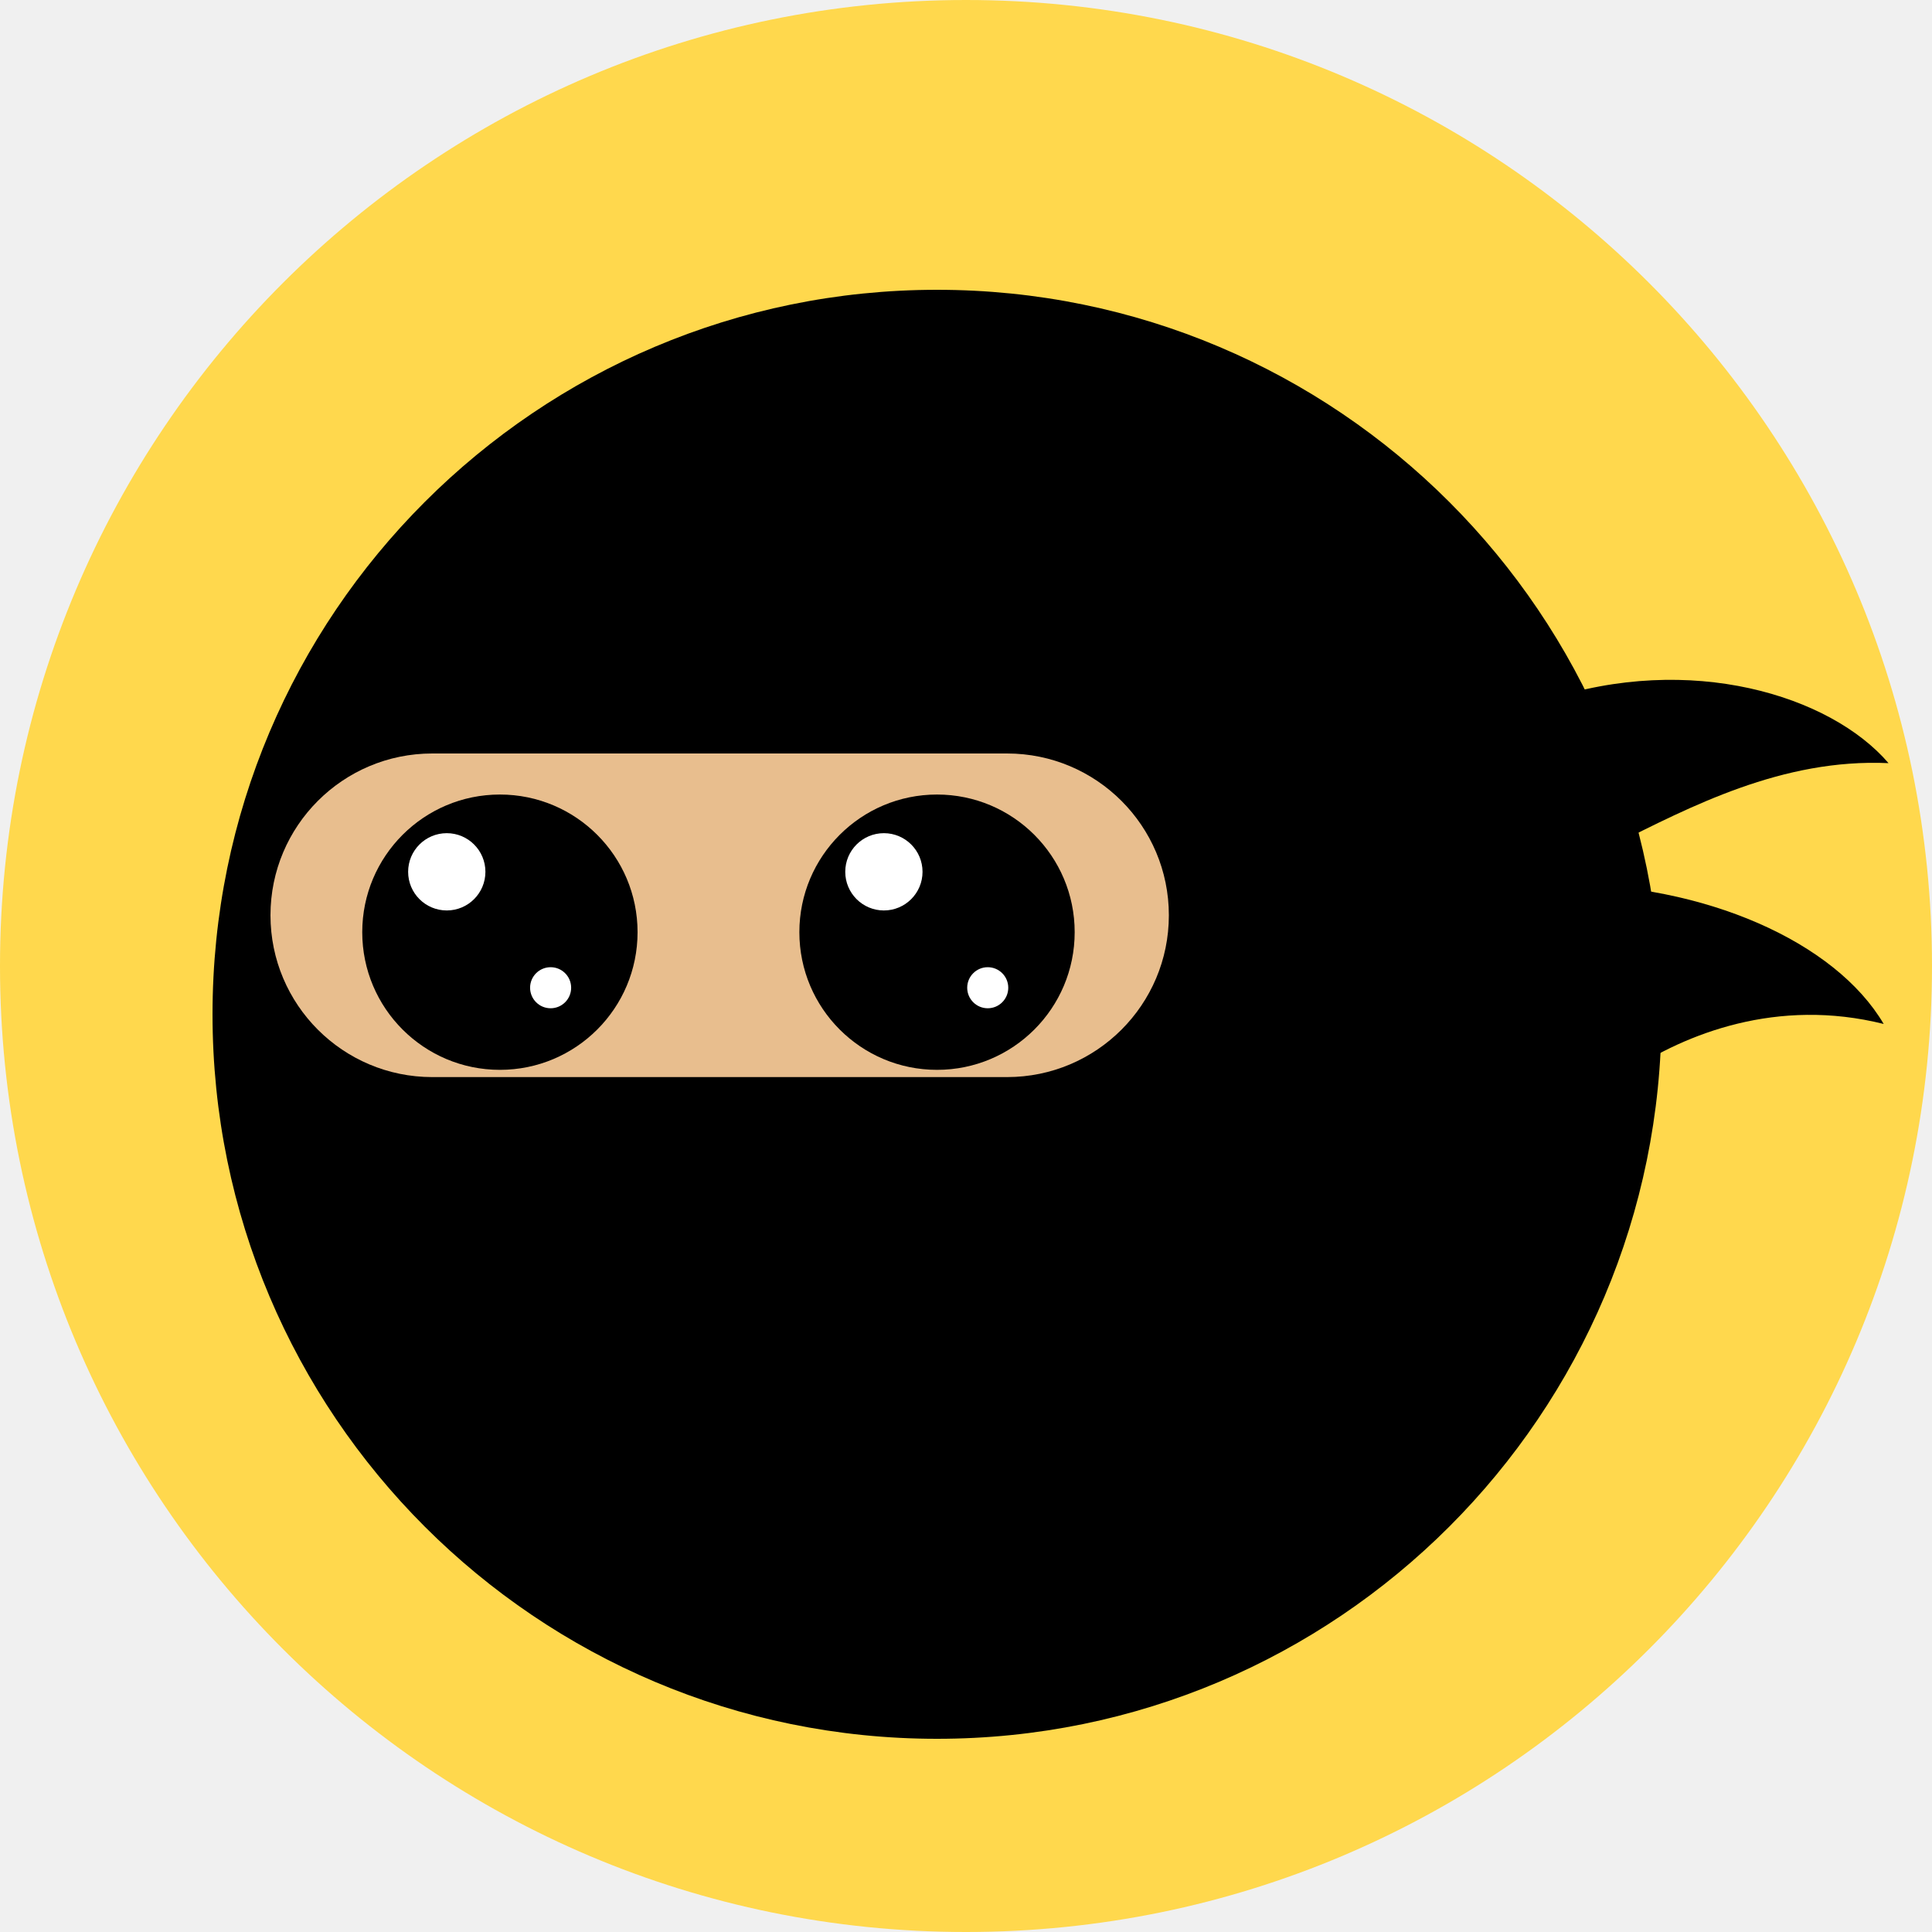
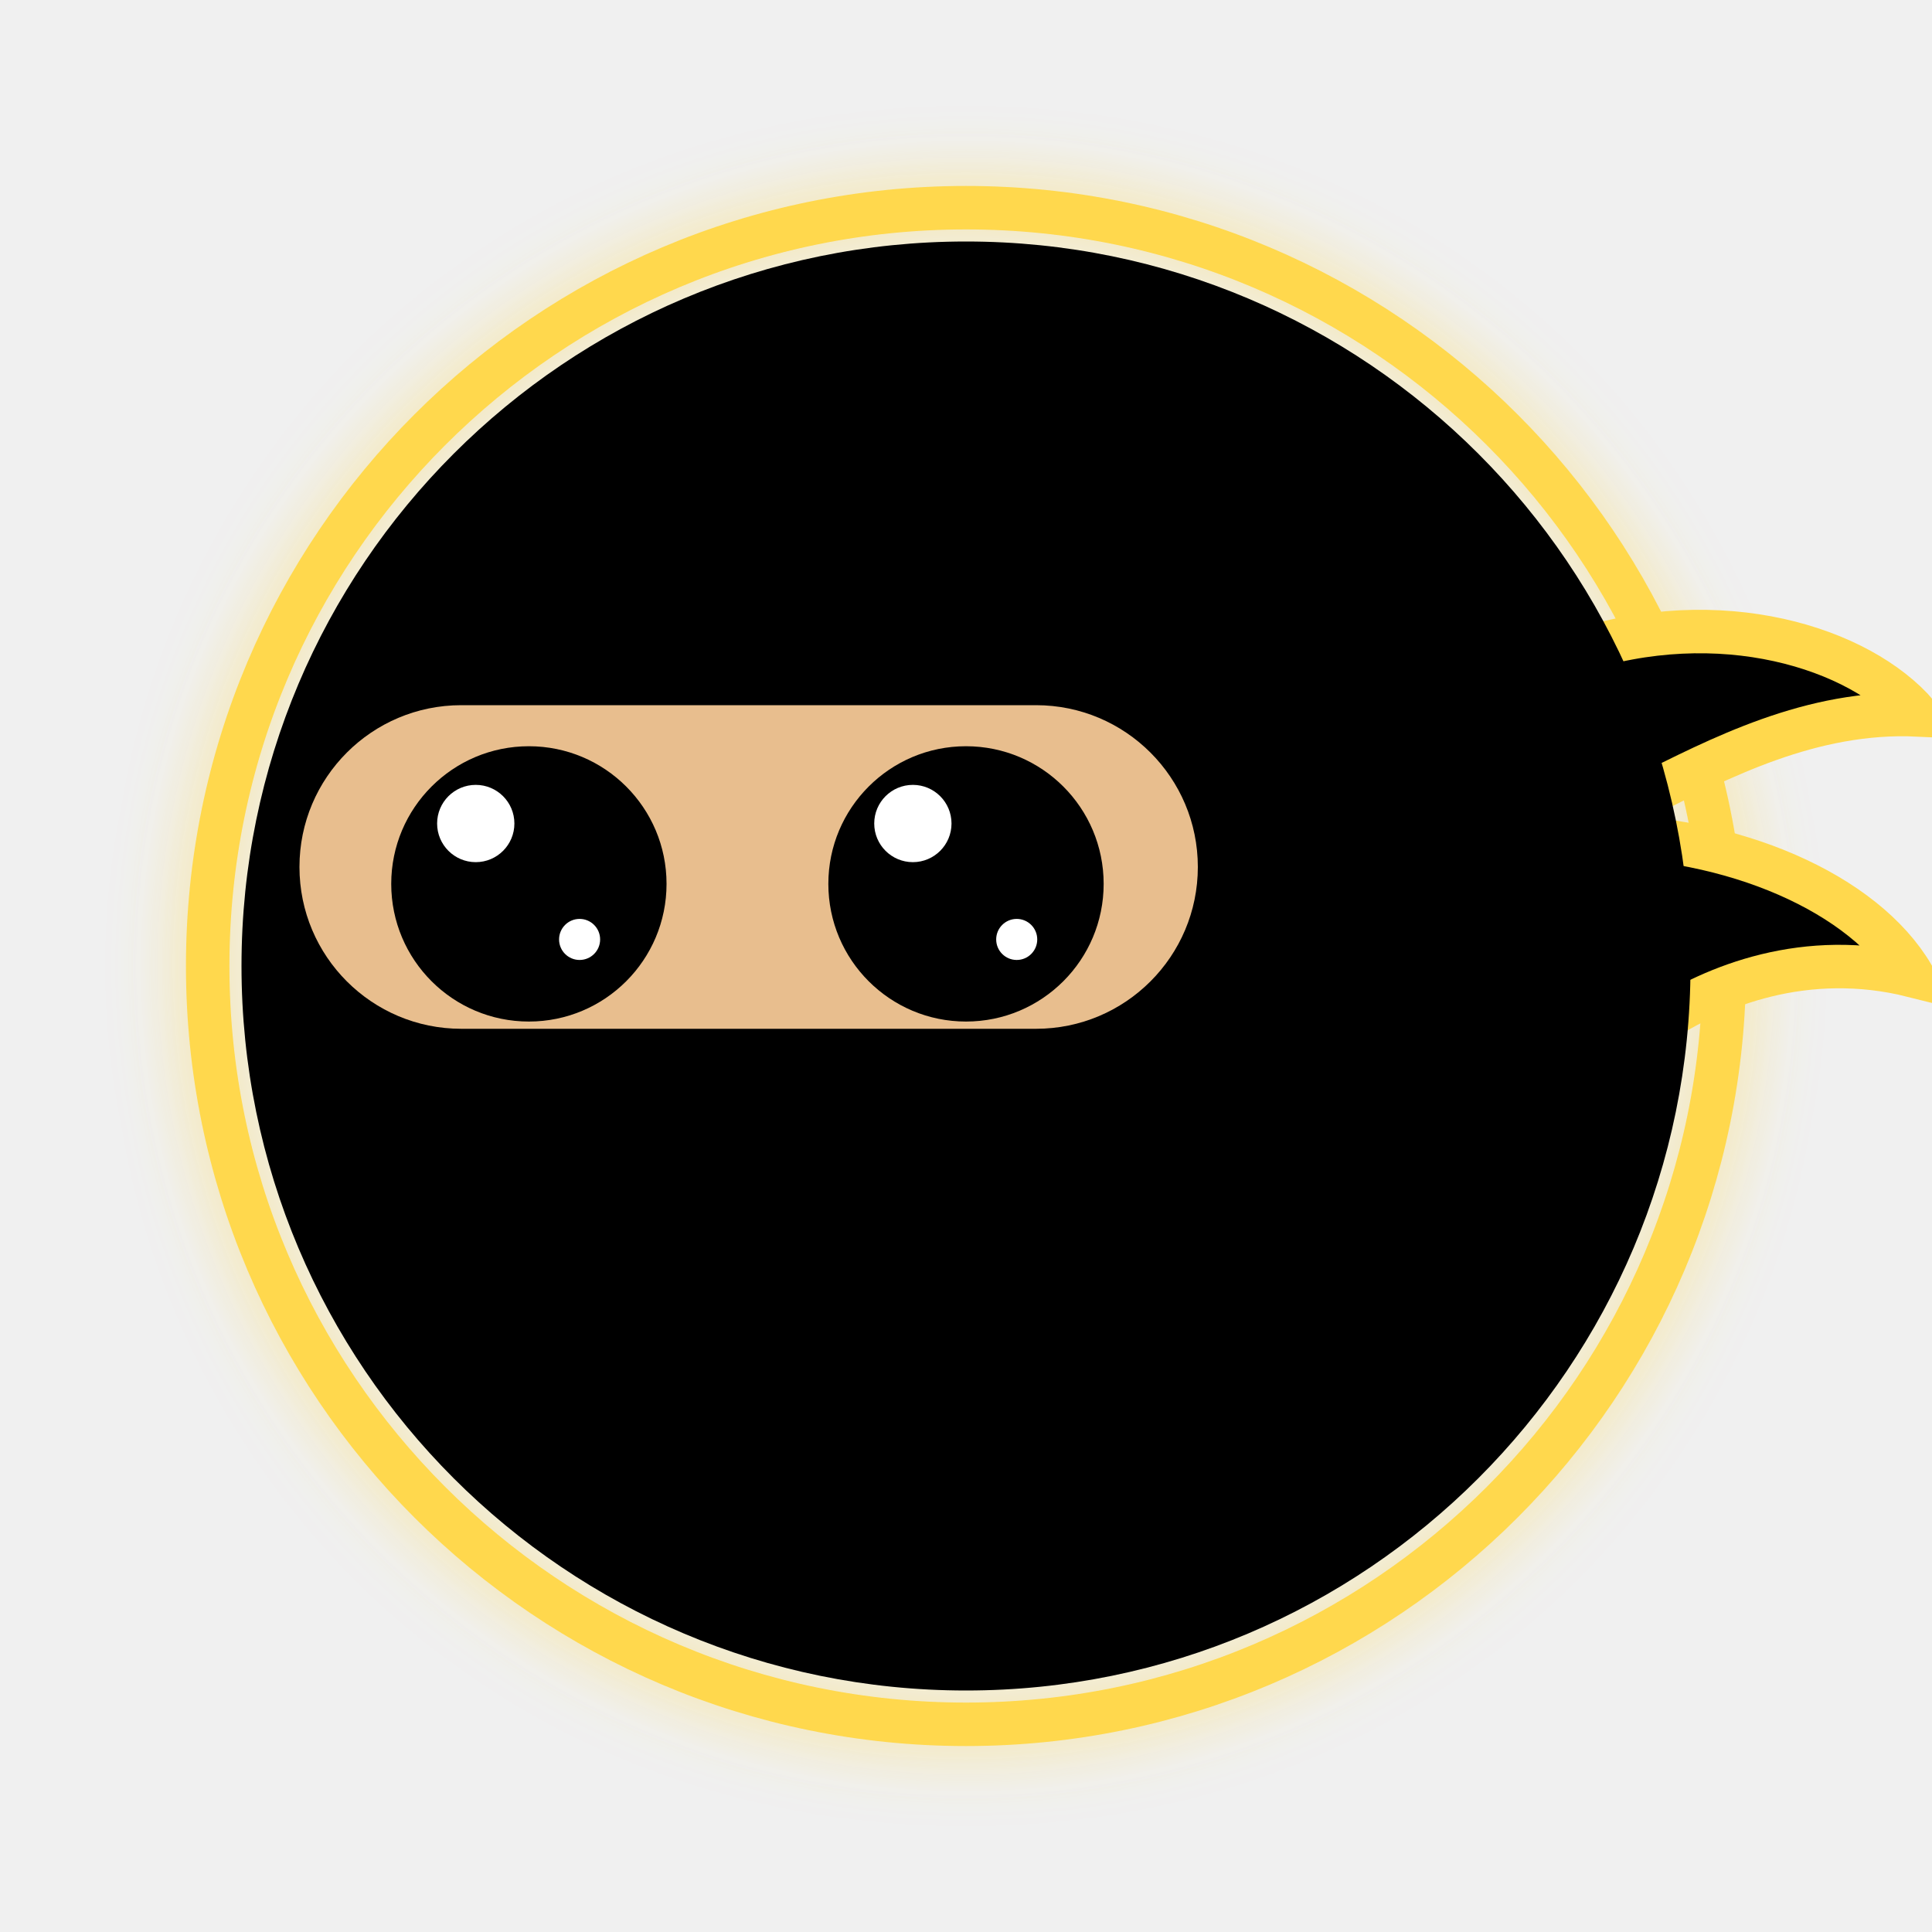
<svg xmlns="http://www.w3.org/2000/svg" viewBox="0 0 800 800" role="img" aria-label="LocalNinja logo">
  <style>
    .eye {
      transform-box: fill-box;
      transform-origin: center;
      animation: blink 4.6s ease-in-out infinite;
    }
    .eyes {
      animation: glance 9s ease-in-out infinite;
    }
    @keyframes blink {
      0%, 88%, 96%, 100% { transform: scaleY(1); }
      92%                { transform: scaleY(0.08); }
    }
    @keyframes glance {
      0%, 30%, 72%, 100% { transform: translateX(0); }
      36%, 48%           { transform: translateX(-14px); }
      54%, 66%           { transform: translateX(14px); }
    }
    @media (prefers-reduced-motion: reduce) {
      .eye, .eyes { animation: none; }
    }
  </style>
-   <defs>
-     <clipPath id="badge">
-       <circle cx="400" cy="400" r="400" />
-     </clipPath>
-   </defs>
-   <g clip-path="url(#badge)">
-     <rect width="800" height="800" fill="#FFD84D" />
-     <path d="M640 290 C700 270 758 288 782 316 C738 314 700 334 668 350 C656 328 648 308 640 290 Z" fill="#000" />
-     <path d="M646 366 C706 366 760 390 780 424 C736 413 698 428 674 444 C662 418 652 390 646 366 Z" fill="#000" />
-     <circle cx="388" cy="420" r="300" fill="#000" />
-     <rect x="112" y="312" width="372" height="134" rx="67" fill="#E8BE8E" />
-     <g class="eyes">
-       <g class="eye">
-         <circle cx="207" cy="386" r="57" fill="#000" />
-         <circle cx="185" cy="361" r="16" fill="#fff" />
-         <circle cx="228" cy="409" r="8.5" fill="#fff" />
+   <g>
+     <circle cx="400" cy="400" r="314" fill="none" stroke="#FFD84D" stroke-width="18" style="filter: drop-shadow(0 0 14px rgba(255, 216, 77, 0.55))" />
+     <g transform="translate(12 -20)">
+       <g>
+         <path d="M640 290 C700 270 758 288 782 316 C738 314 700 334 668 350 C656 328 648 308 640 290 Z" fill="#000" stroke="#FFD84D" stroke-width="18" />
+         <path d="M646 366 C706 366 760 390 780 424 C736 413 698 428 674 444 C662 418 652 390 646 366 Z" fill="#000" stroke="#FFD84D" stroke-width="18" />
      </g>
-       <g class="eye">
-         <circle cx="388" cy="386" r="57" fill="#000" />
-         <circle cx="366" cy="361" r="16" fill="#fff" />
-         <circle cx="409" cy="409" r="8.5" fill="#fff" />
+       <circle cx="388" cy="420" r="300" fill="#000" />
+       <rect x="112" y="312" width="372" height="134" rx="67" fill="#E8BE8E" />
+       <g class="eyes">
+         <g class="eye">
+           <circle cx="207" cy="386" r="57" fill="#000" />
+           <circle cx="185" cy="361" r="16" fill="#fff" />
+           <circle cx="228" cy="409" r="8.5" fill="#fff" />
+         </g>
+         <g class="eye">
+           <circle cx="388" cy="386" r="57" fill="#000" />
+           <circle cx="366" cy="361" r="16" fill="#fff" />
+           <circle cx="409" cy="409" r="8.5" fill="#fff" />
+         </g>
      </g>
    </g>
  </g>
</svg>
